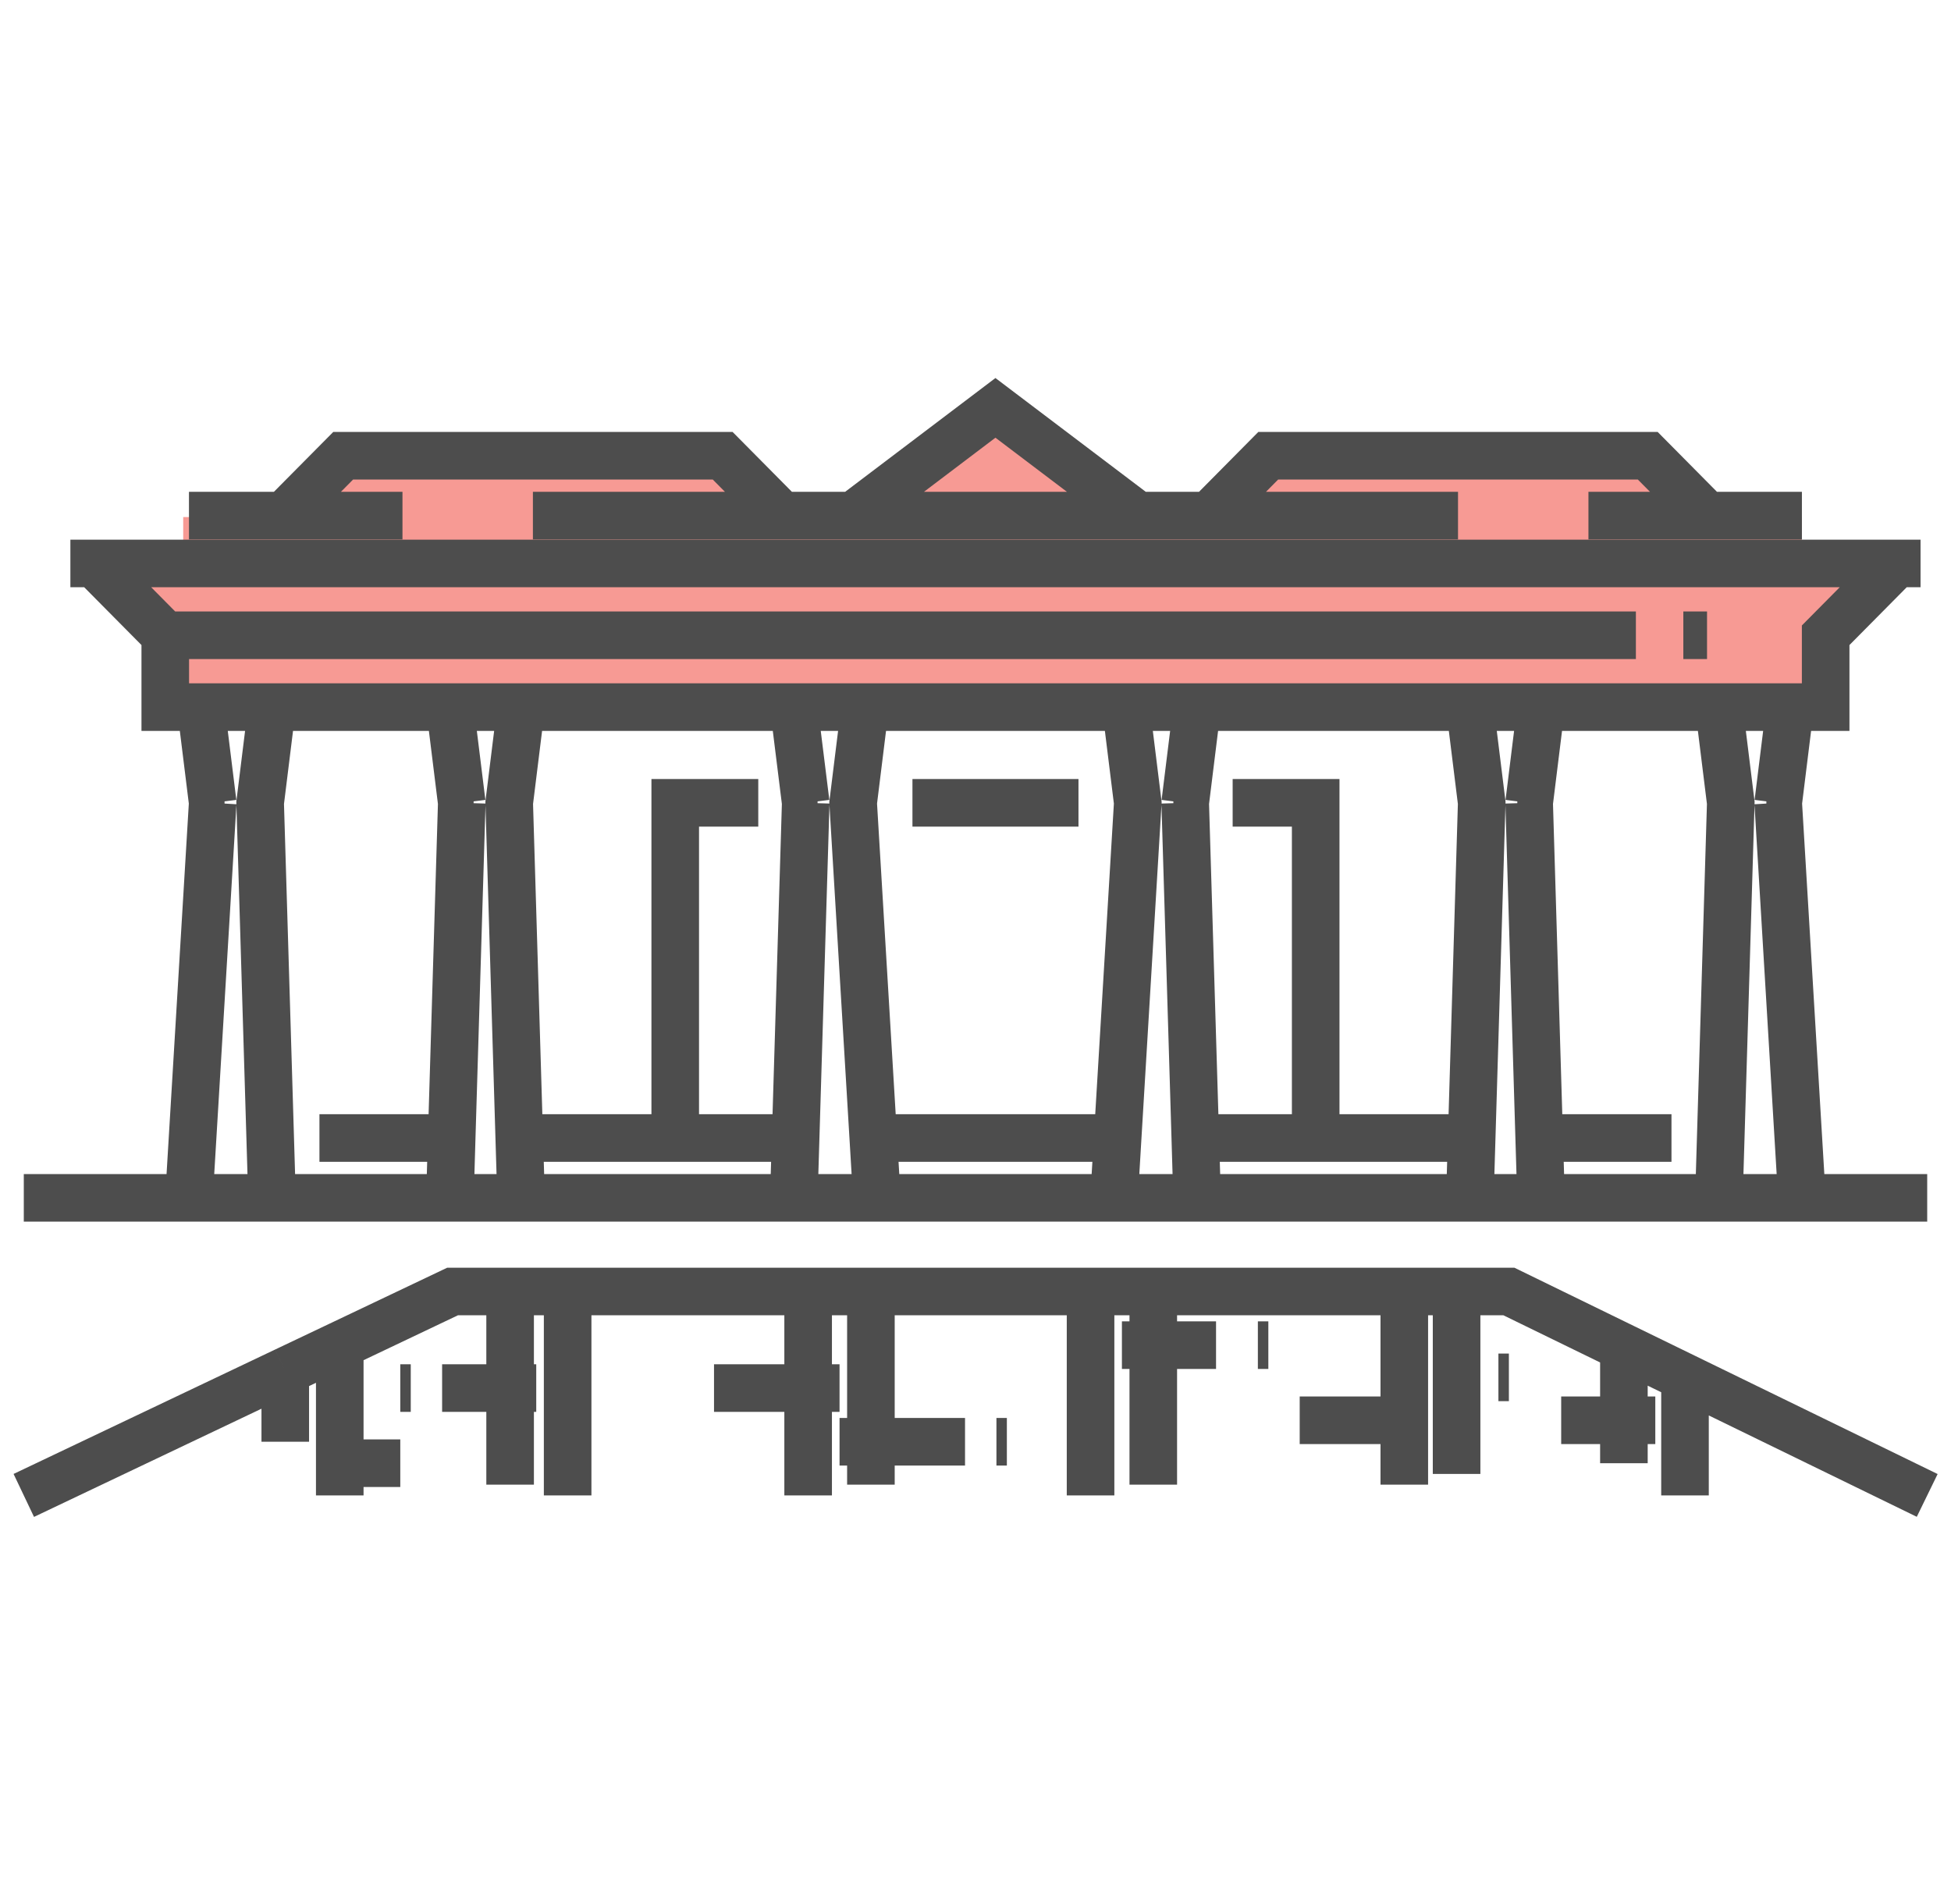
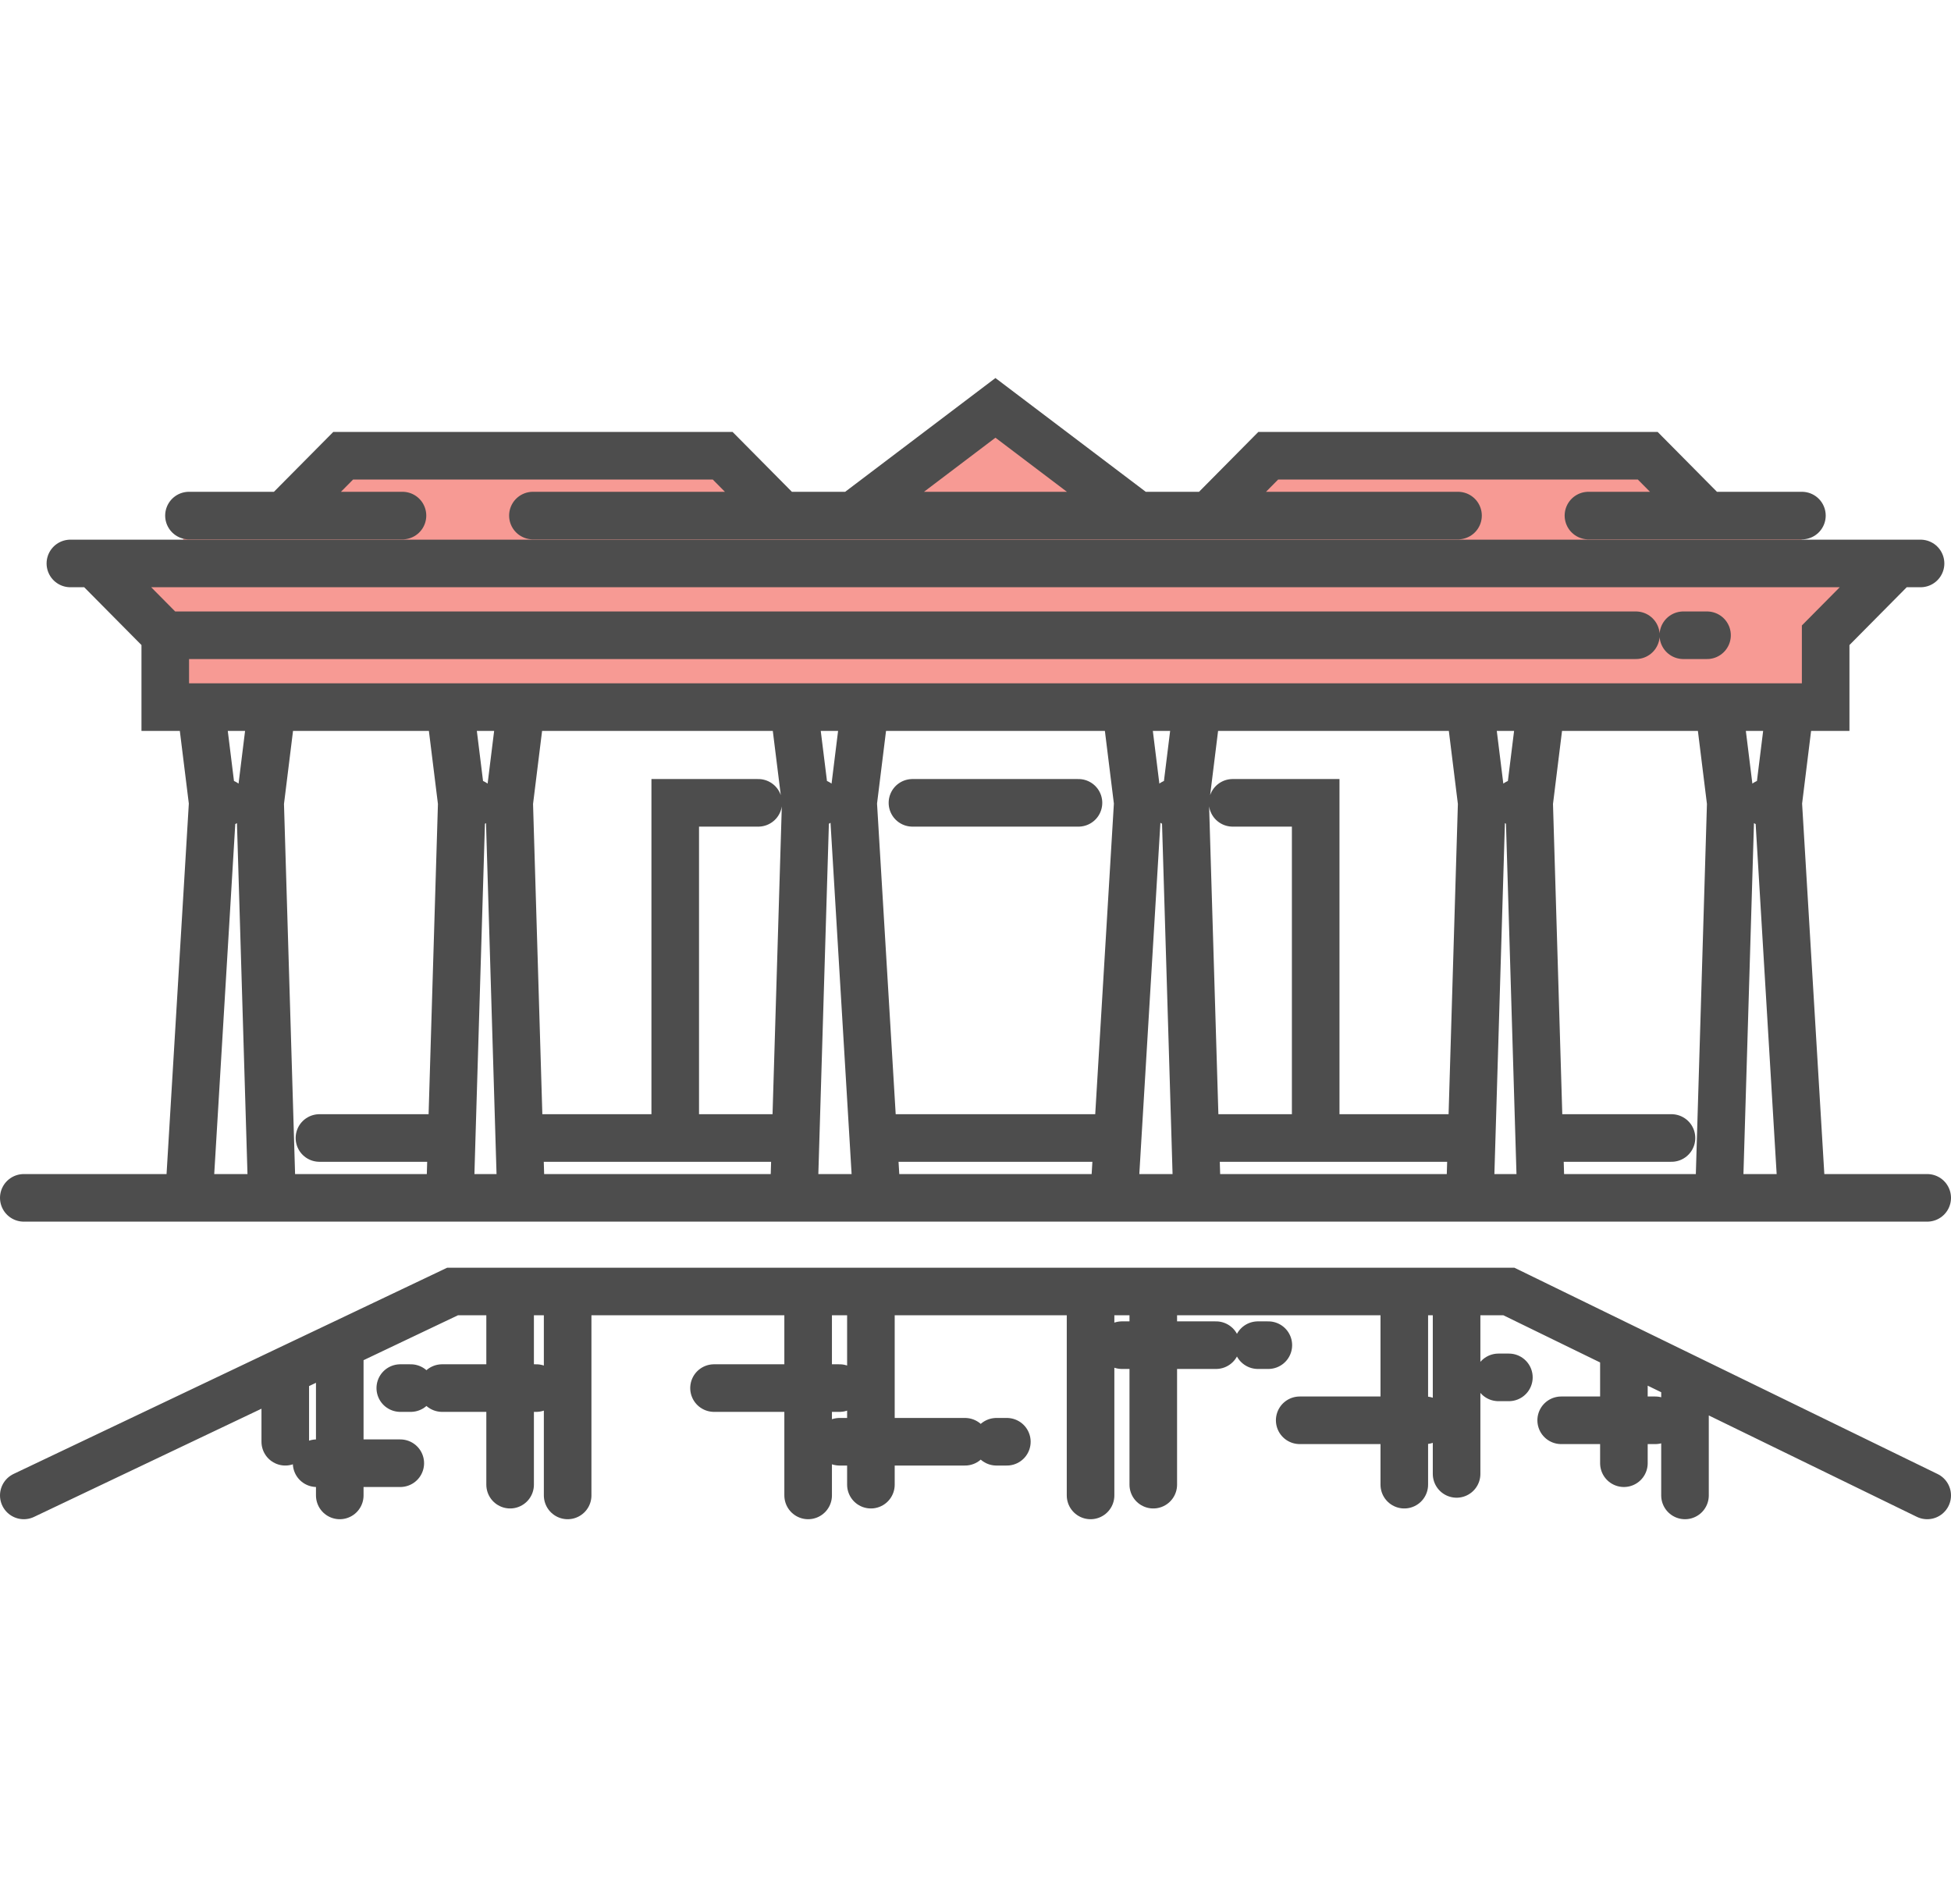
<svg xmlns="http://www.w3.org/2000/svg" width="41" height="40" viewBox="0 0 41 40" fill="none">
  <path d="M3.407 13.623V15H38.454V13.623L39.785 11.939H37.862V10.867H35.792L34.609 9.49H26.771L25.441 10.867H23.814L21.004 8.572L18.047 10.867H16.42L15.089 9.49H7.104L5.92 10.867H3.85V11.939H1.928L3.407 13.623Z" fill="#F79A94" />
-   <path d="M3.971 25.175L4.47 16.873M3.971 25.175H0.5M3.971 25.175H5.716M4.47 16.873L4.221 14.861M4.47 16.873H4.719M4.221 14.861H5.716M4.221 14.861H3.473V13.351M5.716 25.175L5.467 16.873L5.716 14.861M5.716 25.175H9.455M5.716 14.861H9.455M9.455 14.861L9.704 16.873M9.455 14.861H10.95M9.704 16.873H9.953M9.455 25.175L9.492 23.917L9.704 16.873M10.95 25.175L10.912 23.917L10.701 16.873L10.95 14.861M10.95 14.861H16.682M16.682 14.861L16.932 16.873M16.682 14.861H18.178M16.682 25.175L16.72 23.917L16.932 16.873M16.932 16.873H17.181M18.178 14.861L17.929 16.873L18.352 23.917M18.178 14.861H23.661M16.72 23.917H14.19M16.682 25.175H10.95M16.682 25.175H18.427M10.95 25.175H9.455M10.912 23.917H14.19M14.19 23.917V16.873H15.935M3.473 13.351L1.978 11.842M3.473 13.351H34.378M1.978 11.842H1.479M1.978 11.842H39.861M3.971 10.836H5.965M5.965 10.836H8.458M5.965 10.836L7.212 9.578H15.187L16.433 10.836M16.433 10.836H11.199M16.433 10.836H17.929M17.929 10.836L20.919 8.572L23.91 10.836M17.929 10.836H23.91M19.175 16.873H22.664M18.427 25.175L18.352 23.917M18.427 25.175H23.412M9.492 23.917H6.713M18.352 23.917H23.487M37.867 25.175L37.369 16.873M37.867 25.175H40.5M37.867 25.175H36.123M37.369 16.873L37.618 14.861M37.369 16.873H37.12M37.618 14.861H36.123M37.618 14.861H38.366V13.351L39.861 11.842M36.123 25.175L36.372 16.873L36.123 14.861M36.123 25.175H32.384M36.123 14.861H32.384M32.384 14.861L32.135 16.873M32.384 14.861H30.889M32.135 16.873H31.886M32.384 25.175L32.346 23.917L32.135 16.873M30.889 25.175L30.927 23.917L31.138 16.873L30.889 14.861M30.889 14.861H25.156M25.156 14.861L24.907 16.873M25.156 14.861H23.661M25.156 25.175L25.119 23.917L24.907 16.873M24.907 16.873H24.658M23.412 25.175L23.487 23.917L23.91 16.873L23.661 14.861M25.119 23.917H27.649M25.156 25.175H30.889M25.156 25.175H23.412M30.889 25.175H32.384M30.927 23.917H27.649M27.649 23.917V16.873H25.904M39.861 11.842H40.36M37.867 10.836H35.873M35.873 10.836H33.381M35.873 10.836L34.627 9.578H26.652L25.406 10.836M25.406 10.836H30.64M25.406 10.836H23.91M32.346 23.917H35.126M35.873 13.351H35.375M34.126 28.322L35.41 28.948L40.5 31.429M35.41 28.948V31.429M34.126 28.322L31.709 27.143H30.61M34.126 28.322V29.85M34.126 29.85V30.752M34.126 29.85H34.786M34.126 29.85H32.808M31.709 28.948H31.489M30.61 27.143V30.977M30.61 27.143H29.511M29.511 27.143V29.85M29.511 27.143H24.236M29.511 29.85V31.203M29.511 29.85H29.951M29.511 29.85H27.313M26.434 28.271H26.654M24.236 27.143V28.271M24.236 27.143H22.918M24.236 28.271V31.203M24.236 28.271H23.577M24.236 28.271H25.555M22.918 27.143V31.429M22.918 27.143H18.302M20.94 30.301H21.159M18.302 27.143V30.301M18.302 27.143H16.983M18.302 30.301V31.203M18.302 30.301H17.643M18.302 30.301H20.28M16.983 27.143V29.173M16.983 27.143H11.929M16.983 29.173V31.429M16.983 29.173H17.643M16.983 29.173H15.005M11.929 27.143V31.429M11.929 27.143H10.72M5.995 28.815L7.14 28.271L9.511 27.143H10.72M10.72 27.143V29.173M10.72 29.173V31.203M10.72 29.173H11.269M10.72 29.173H9.291M8.632 29.173H8.412M7.14 28.271V30.752M7.14 30.752V31.429M7.14 30.752H6.654M7.14 30.752H8.412M0.5 31.429L5.995 28.815M5.995 28.815V30.301" stroke="#4D4D4D" strokeLinecap="round" />
+   <path d="M3.971 25.175L4.47 16.873M3.971 25.175H0.5M3.971 25.175H5.716M4.47 16.873L4.221 14.861M4.47 16.873H4.719M4.221 14.861H5.716M4.221 14.861H3.473V13.351M5.716 25.175L5.467 16.873L5.716 14.861M5.716 25.175H9.455M5.716 14.861H9.455M9.455 14.861L9.704 16.873M9.455 14.861H10.95M9.704 16.873H9.953M9.455 25.175L9.492 23.917L9.704 16.873M10.95 25.175L10.912 23.917L10.701 16.873L10.95 14.861M10.95 14.861H16.682M16.682 14.861L16.932 16.873M16.682 14.861H18.178M16.682 25.175L16.72 23.917L16.932 16.873M16.932 16.873H17.181M18.178 14.861L17.929 16.873L18.352 23.917M18.178 14.861H23.661M16.72 23.917H14.19M16.682 25.175H10.95M16.682 25.175H18.427M10.95 25.175H9.455M10.912 23.917H14.19M14.19 23.917V16.873H15.935M3.473 13.351L1.978 11.842M3.473 13.351H34.378M1.978 11.842H1.479M1.978 11.842H39.861M3.971 10.836H5.965M5.965 10.836H8.458M5.965 10.836L7.212 9.578H15.187L16.433 10.836M16.433 10.836H11.199M16.433 10.836H17.929M17.929 10.836L20.919 8.572L23.91 10.836M17.929 10.836H23.91M19.175 16.873H22.664M18.427 25.175L18.352 23.917M18.427 25.175H23.412M9.492 23.917H6.713M18.352 23.917H23.487M37.867 25.175L37.369 16.873M37.867 25.175H40.5M37.867 25.175H36.123M37.369 16.873L37.618 14.861M37.369 16.873H37.12M37.618 14.861H36.123M37.618 14.861H38.366V13.351L39.861 11.842M36.123 25.175L36.372 16.873L36.123 14.861M36.123 25.175H32.384M36.123 14.861H32.384M32.384 14.861L32.135 16.873M32.384 14.861H30.889M32.135 16.873H31.886M32.384 25.175L32.346 23.917L32.135 16.873M30.889 25.175L30.927 23.917L31.138 16.873L30.889 14.861M30.889 14.861H25.156M25.156 14.861L24.907 16.873M25.156 14.861H23.661M25.156 25.175L25.119 23.917L24.907 16.873M24.907 16.873H24.658M23.412 25.175L23.487 23.917L23.91 16.873L23.661 14.861M25.119 23.917H27.649M25.156 25.175H30.889M25.156 25.175H23.412M30.889 25.175H32.384M30.927 23.917H27.649M27.649 23.917V16.873H25.904M39.861 11.842H40.36M37.867 10.836H35.873M35.873 10.836H33.381M35.873 10.836L34.627 9.578H26.652L25.406 10.836M25.406 10.836H30.64M25.406 10.836H23.91M32.346 23.917H35.126M35.873 13.351H35.375M34.126 28.322L35.41 28.948L40.5 31.429M35.41 28.948V31.429M34.126 28.322L31.709 27.143H30.61M34.126 28.322V29.85M34.126 29.85V30.752M34.126 29.85H34.786M34.126 29.85H32.808M31.709 28.948H31.489M30.61 27.143V30.977M30.61 27.143H29.511M29.511 27.143V29.85M29.511 27.143H24.236M29.511 29.85V31.203M29.511 29.85H29.951M29.511 29.85H27.313M26.434 28.271H26.654M24.236 27.143V28.271M24.236 27.143H22.918M24.236 28.271V31.203M24.236 28.271H23.577M24.236 28.271H25.555M22.918 27.143V31.429M22.918 27.143H18.302M20.94 30.301H21.159M18.302 27.143V30.301M18.302 27.143H16.983M18.302 30.301V31.203M18.302 30.301H17.643M18.302 30.301H20.28M16.983 27.143V29.173M16.983 27.143H11.929M16.983 29.173V31.429M16.983 29.173H17.643M16.983 29.173H15.005M11.929 27.143V31.429M11.929 27.143H10.72M5.995 28.815L7.14 28.271L9.511 27.143H10.72M10.72 27.143V29.173M10.72 29.173V31.203M10.72 29.173H11.269M10.72 29.173H9.291M8.632 29.173H8.412M7.14 28.271V30.752M7.14 30.752V31.429M7.14 30.752H6.654M7.14 30.752H8.412M0.5 31.429L5.995 28.815M5.995 28.815V30.301" stroke="#4D4D4D" stroke-linecap="round" />
</svg>
